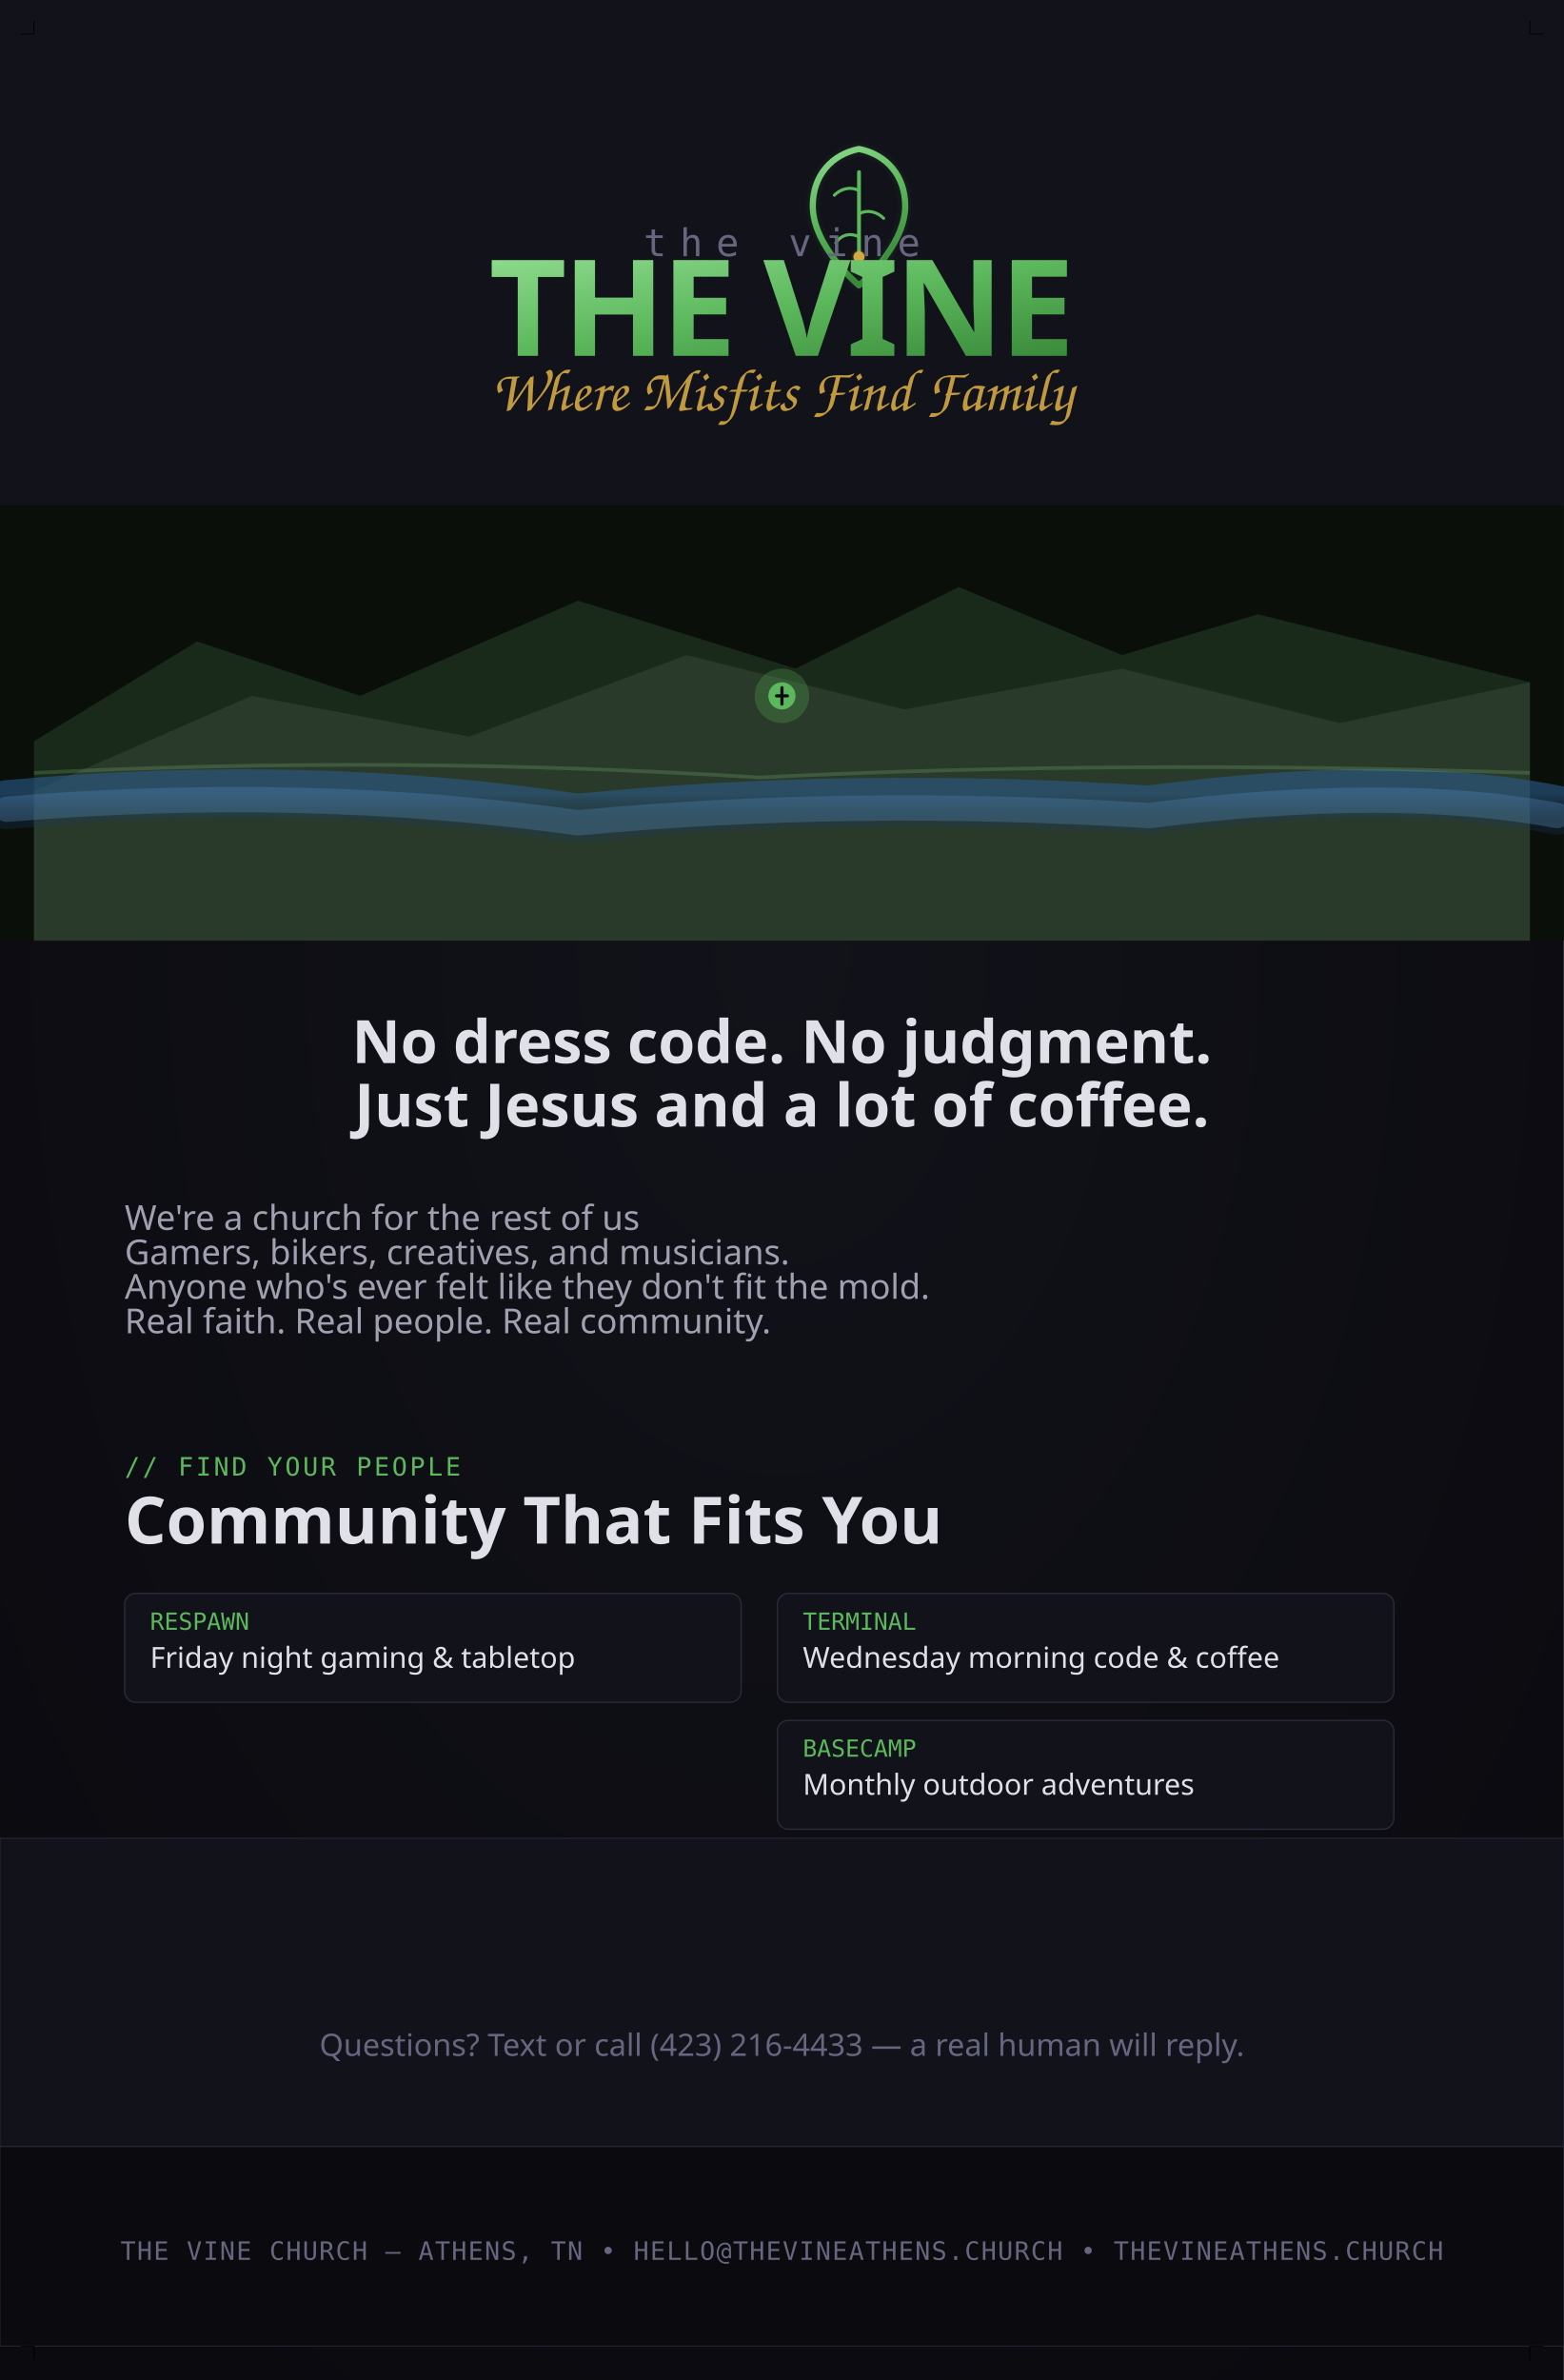
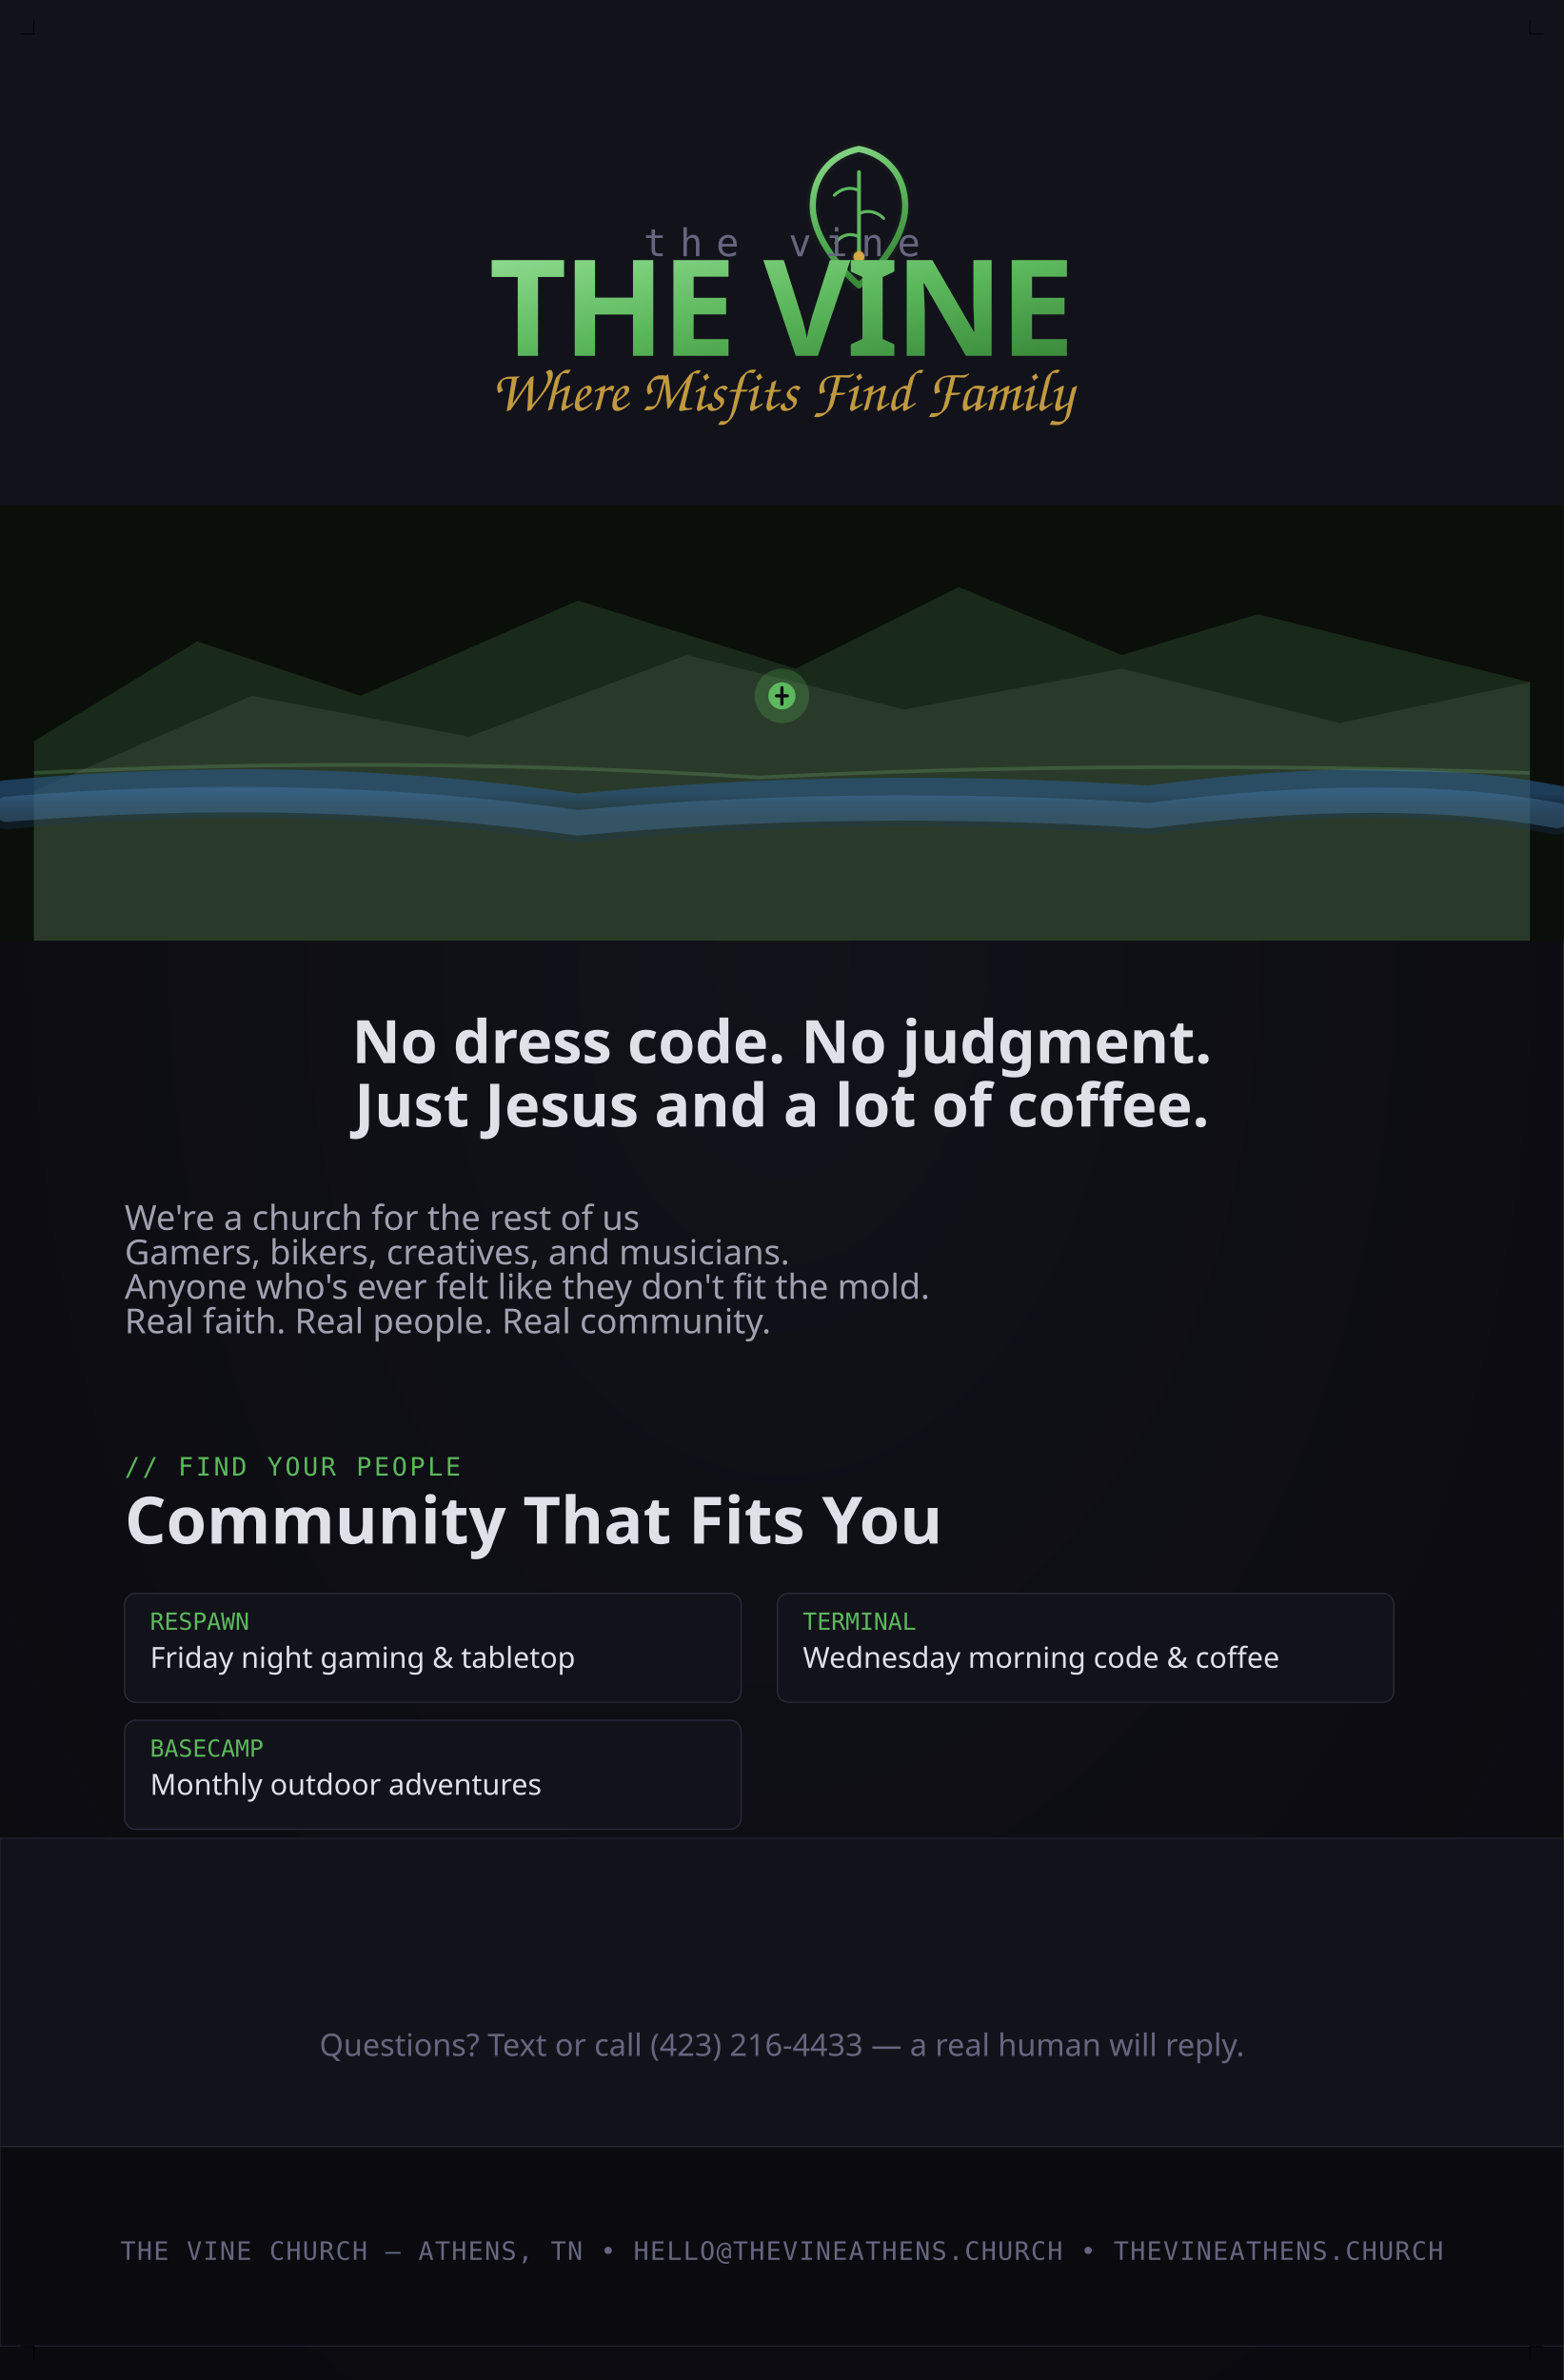
<svg xmlns="http://www.w3.org/2000/svg" viewBox="-37.5 -37.5 1725 2625" width="1725" height="2625">
  <defs>
    <radialGradient id="flyer-bg" cx="50%" cy="40%" r="70%">
      <stop offset="0%" stop-color="#12121a" />
      <stop offset="100%" stop-color="#0a0a0f" />
    </radialGradient>
    <linearGradient id="leaf-grad" x1="0" y1="0" x2="0.3" y2="1">
      <stop offset="0%" stop-color="#8cd98c" />
      <stop offset="50%" stop-color="#5cb85c" />
      <stop offset="100%" stop-color="#3a8a3a" />
    </linearGradient>
    <linearGradient id="title-grad" x1="0" y1="0" x2="1" y2="1">
      <stop offset="0%" stop-color="#8cd98c" />
      <stop offset="50%" stop-color="#5cb85c" />
      <stop offset="100%" stop-color="#3a8a3a" />
    </linearGradient>
    <linearGradient id="river-grad" x1="0" y1="0" x2="0" y2="1">
      <stop offset="0%" stop-color="#2a5a8a" stop-opacity="0.6" />
      <stop offset="100%" stop-color="#1a3a5a" stop-opacity="0.3" />
    </linearGradient>
    <filter id="amber-glow" x="-50%" y="-50%" width="200%" height="200%">
      <feGaussianBlur in="SourceGraphic" stdDeviation="2" result="blur" />
      <feMerge>
        <feMergeNode in="blur" />
        <feMergeNode in="SourceGraphic" />
      </feMerge>
    </filter>
    <filter id="leaf-glow" x="-20%" y="-20%" width="140%" height="140%">
      <feGaussianBlur in="SourceAlpha" stdDeviation="4" result="blur" />
      <feFlood flood-color="#5cb85c" flood-opacity="0.15" />
      <feComposite in2="blur" operator="in" result="glow" />
      <feMerge>
        <feMergeNode in="glow" />
        <feMergeNode in="SourceGraphic" />
      </feMerge>
    </filter>
  </defs>
  <rect x="-37.5" y="-37.5" width="1725" height="2625" fill="url(#flyer-bg)" />
  <g transform="translate(0, 0)">
    <rect x="-37.5" y="-37.5" width="1725" height="557.5" fill="#12121a" />
    <g transform="translate(825, 120) scale(0.85)">
      <path d="M100 185 C100 185 40 135 40 82 C40 42 65 15 100 8 C135 15 160 42 160 82 C160 135 100 185 100 185Z" fill="none" stroke="url(#leaf-grad)" stroke-width="8" stroke-linejoin="round" filter="url(#leaf-glow)" />
      <line x1="100" y1="38" x2="100" y2="155" stroke="#5cb85c" stroke-width="5" stroke-linecap="round" />
      <path d="M100 62 C88 56 76 60 68 68" fill="none" stroke="#5cb85c" stroke-width="4" stroke-linecap="round" />
      <path d="M100 92 C112 86 124 90 132 98" fill="none" stroke="#5cb85c" stroke-width="4" stroke-linecap="round" />
      <path d="M100 122 C88 116 76 120 70 130" fill="none" stroke="#5cb85c" stroke-width="4" stroke-linecap="round" />
      <circle cx="100" cy="148" r="7" fill="#d4a843" filter="url(#amber-glow)" />
    </g>
    <text x="825" y="245" text-anchor="middle" font-family="'JetBrains Mono', monospace" font-size="42" font-weight="400" fill="#666680" letter-spacing="0.35em">the vine</text>
    <text x="825" y="355" text-anchor="middle" font-family="'Space Grotesk', sans-serif" font-size="148" font-weight="700" fill="url(#title-grad)" letter-spacing="-0.03em">THE VINE</text>
    <text x="825" y="415" text-anchor="middle" font-family="'Caveat', cursive" font-size="66" font-weight="400" fill="#d4a843" opacity="0.9">Where Misfits Find Family</text>
  </g>
  <g transform="translate(0, 520)">
    <rect x="-37.5" width="1725" height="480" fill="#0a0f0a" />
    <path d="M0,260 L180,150 L360,210 L600,105 L840,180 L1020,90 L1200,165 L1350,120 L1650,195 L1650,480 L0,480 Z" fill="#1a2a1a" />
    <path d="M0,315 L240,210 L480,255 L720,165 L960,225 L1200,180 L1440,240 L1650,195 L1650,480 L0,480 Z" fill="#2a3a2a" />
    <path d="M-30,330 Q300,300 600,345 Q900,315 1230,336 Q1500,300 1680,336" fill="none" stroke="url(#river-grad)" stroke-width="54" stroke-linecap="round" />
    <path d="M-30,335 Q300,308 600,350 Q900,322 1230,342 Q1500,308 1680,342" fill="none" stroke="#4a7aa8" stroke-width="28" stroke-linecap="round" opacity="0.4" />
    <g transform="translate(825, 210)">
      <circle r="30" fill="#5cb85c" opacity="0.25" />
      <circle r="15" fill="#5cb85c" />
      <path d="M0,-9 L0,9" stroke="#0a0a0f" stroke-width="3.5" stroke-linecap="round" />
      <path d="M-6,0 L6,0" stroke="#0a0a0f" stroke-width="3.5" stroke-linecap="round" />
    </g>
    <path d="M0,295 Q400,275 800,300 Q1200,280 1650,295" fill="none" stroke="#8cd98c" stroke-width="4" stroke-opacity="0.2" />
  </g>
  <g transform="translate(0, 1000)">
    <text x="825" y="135" text-anchor="middle" font-family="'Space Grotesk', sans-serif" font-size="66" font-weight="600" fill="#e0e0e8">No dress code. No judgment.</text>
    <text x="825" y="205" text-anchor="middle" font-family="'Space Grotesk', sans-serif" font-size="66" font-weight="600" fill="#e0e0e8">Just Jesus and a lot of coffee.</text>
    <text x="100" y="243" font-family="'Space Grotesk', sans-serif" font-size="38" fill="#a0a0b0" />
    <text x="100" y="281" font-family="'Space Grotesk', sans-serif" font-size="38" fill="#a0a0b0" />
    <text x="100" y="319" font-family="'Space Grotesk', sans-serif" font-size="38" fill="#a0a0b0">We're a church for the rest of us</text>
    <text x="100" y="357" font-family="'Space Grotesk', sans-serif" font-size="38" fill="#a0a0b0">Gamers, bikers, creatives, and musicians.</text>
    <text x="100" y="395" font-family="'Space Grotesk', sans-serif" font-size="38" fill="#a0a0b0">Anyone who's ever felt like they don't fit the mold.</text>
    <text x="100" y="433" font-family="'Space Grotesk', sans-serif" font-size="38" fill="#a0a0b0">Real faith. Real people. Real community.</text>
    <text x="100" y="590" font-family="'JetBrains Mono', monospace" font-size="28" fill="#5cb85c" letter-spacing="0.1em">// FIND YOUR PEOPLE</text>
    <text x="100" y="665" font-family="'Space Grotesk', sans-serif" font-size="72" font-weight="600" fill="#e0e0e8">Community That Fits You</text>
    <g transform="translate(100, 720)">
      <g>
        <rect x="0" y="0" width="680" height="120" rx="12" fill="#12121a" stroke="#2a2a3a" stroke-width="1.5" />
        <text x="28" y="40" font-family="'JetBrains Mono', monospace" font-size="26" fill="#5cb85c">RESPAWN</text>
        <text x="28" y="82" font-family="'Space Grotesk', sans-serif" font-size="32" fill="#e0e0e8">Friday night gaming &amp; tabletop</text>
      </g>
      <g transform="translate(720, 0)">
        <rect x="0" y="0" width="680" height="120" rx="12" fill="#12121a" stroke="#2a2a3a" stroke-width="1.5" />
        <text x="28" y="40" font-family="'JetBrains Mono', monospace" font-size="26" fill="#5cb85c">TERMINAL</text>
        <text x="28" y="82" font-family="'Space Grotesk', sans-serif" font-size="32" fill="#e0e0e8">Wednesday morning code &amp; coffee</text>
      </g>
-       <g transform="translate(720, 140)">
+       <g transform="translate(0, 140)">
        <rect x="0" y="0" width="680" height="120" rx="12" fill="#12121a" stroke="#2a2a3a" stroke-width="1.5" />
        <text x="28" y="40" font-family="'JetBrains Mono', monospace" font-size="26" fill="#5cb85c">BASECAMP</text>
        <text x="28" y="82" font-family="'Space Grotesk', sans-serif" font-size="32" fill="#e0e0e8">Monthly outdoor adventures</text>
      </g>
      <g transform="translate(0, 280)">
        <rect x="0" y="0" width="680" height="120" rx="12" fill="#12121a" stroke="#2a2a3a" stroke-width="1.5" />
        <text x="28" y="40" font-family="'JetBrains Mono', monospace" font-size="26" fill="#5cb85c">BRANCHES</text>
        <text x="28" y="82" font-family="'Space Grotesk', sans-serif" font-size="32" fill="#e0e0e8">Weekly discipleship groups</text>
      </g>
      <g transform="translate(720, 280)">
        <rect x="0" y="0" width="680" height="120" rx="12" fill="#12121a" stroke="#2a2a3a" stroke-width="1.5" />
        <text x="28" y="40" font-family="'JetBrains Mono', monospace" font-size="26" fill="#5cb85c">AMPLIFIED</text>
        <text x="28" y="82" font-family="'Space Grotesk', sans-serif" font-size="32" fill="#e0e0e8">Thursday music &amp; worship</text>
      </g>
    </g>
  </g>
  <g transform="translate(0, 1990)">
    <rect x="-37.5" width="1725" height="340" fill="#12121a" stroke="#2a2a3a" stroke-width="1" />
    <text x="825" y="240" text-anchor="middle" font-family="'Space Grotesk', sans-serif" font-size="34" fill="#666680">Questions? Text or call (423) 216-4433 — a real human will reply.</text>
  </g>
  <g transform="translate(0, 2330)">
    <rect x="-37.5" width="1725" height="220" fill="#0a0a0f" stroke="#2a2a3a" stroke-width="1" />
    <text x="825" y="125" text-anchor="middle" font-family="'JetBrains Mono', monospace" font-size="28" fill="#666680" letter-spacing="0.05em">THE VINE CHURCH — ATHENS, TN • HELLO@THEVINEATHENS.CHURCH • THEVINEATHENS.CHURCH</text>
  </g>
  <g stroke="#000000" stroke-width="1" fill="none">
    <path d="M-15,0 L0,0 L0,-15" />
    <path d="M1650,-15 L1650,0 L1665,0" />
    <path d="M-15,2550 L0,2550 L0,2565" />
    <path d="M1650,2565 L1650,2550 L1665,2550" />
  </g>
</svg>
